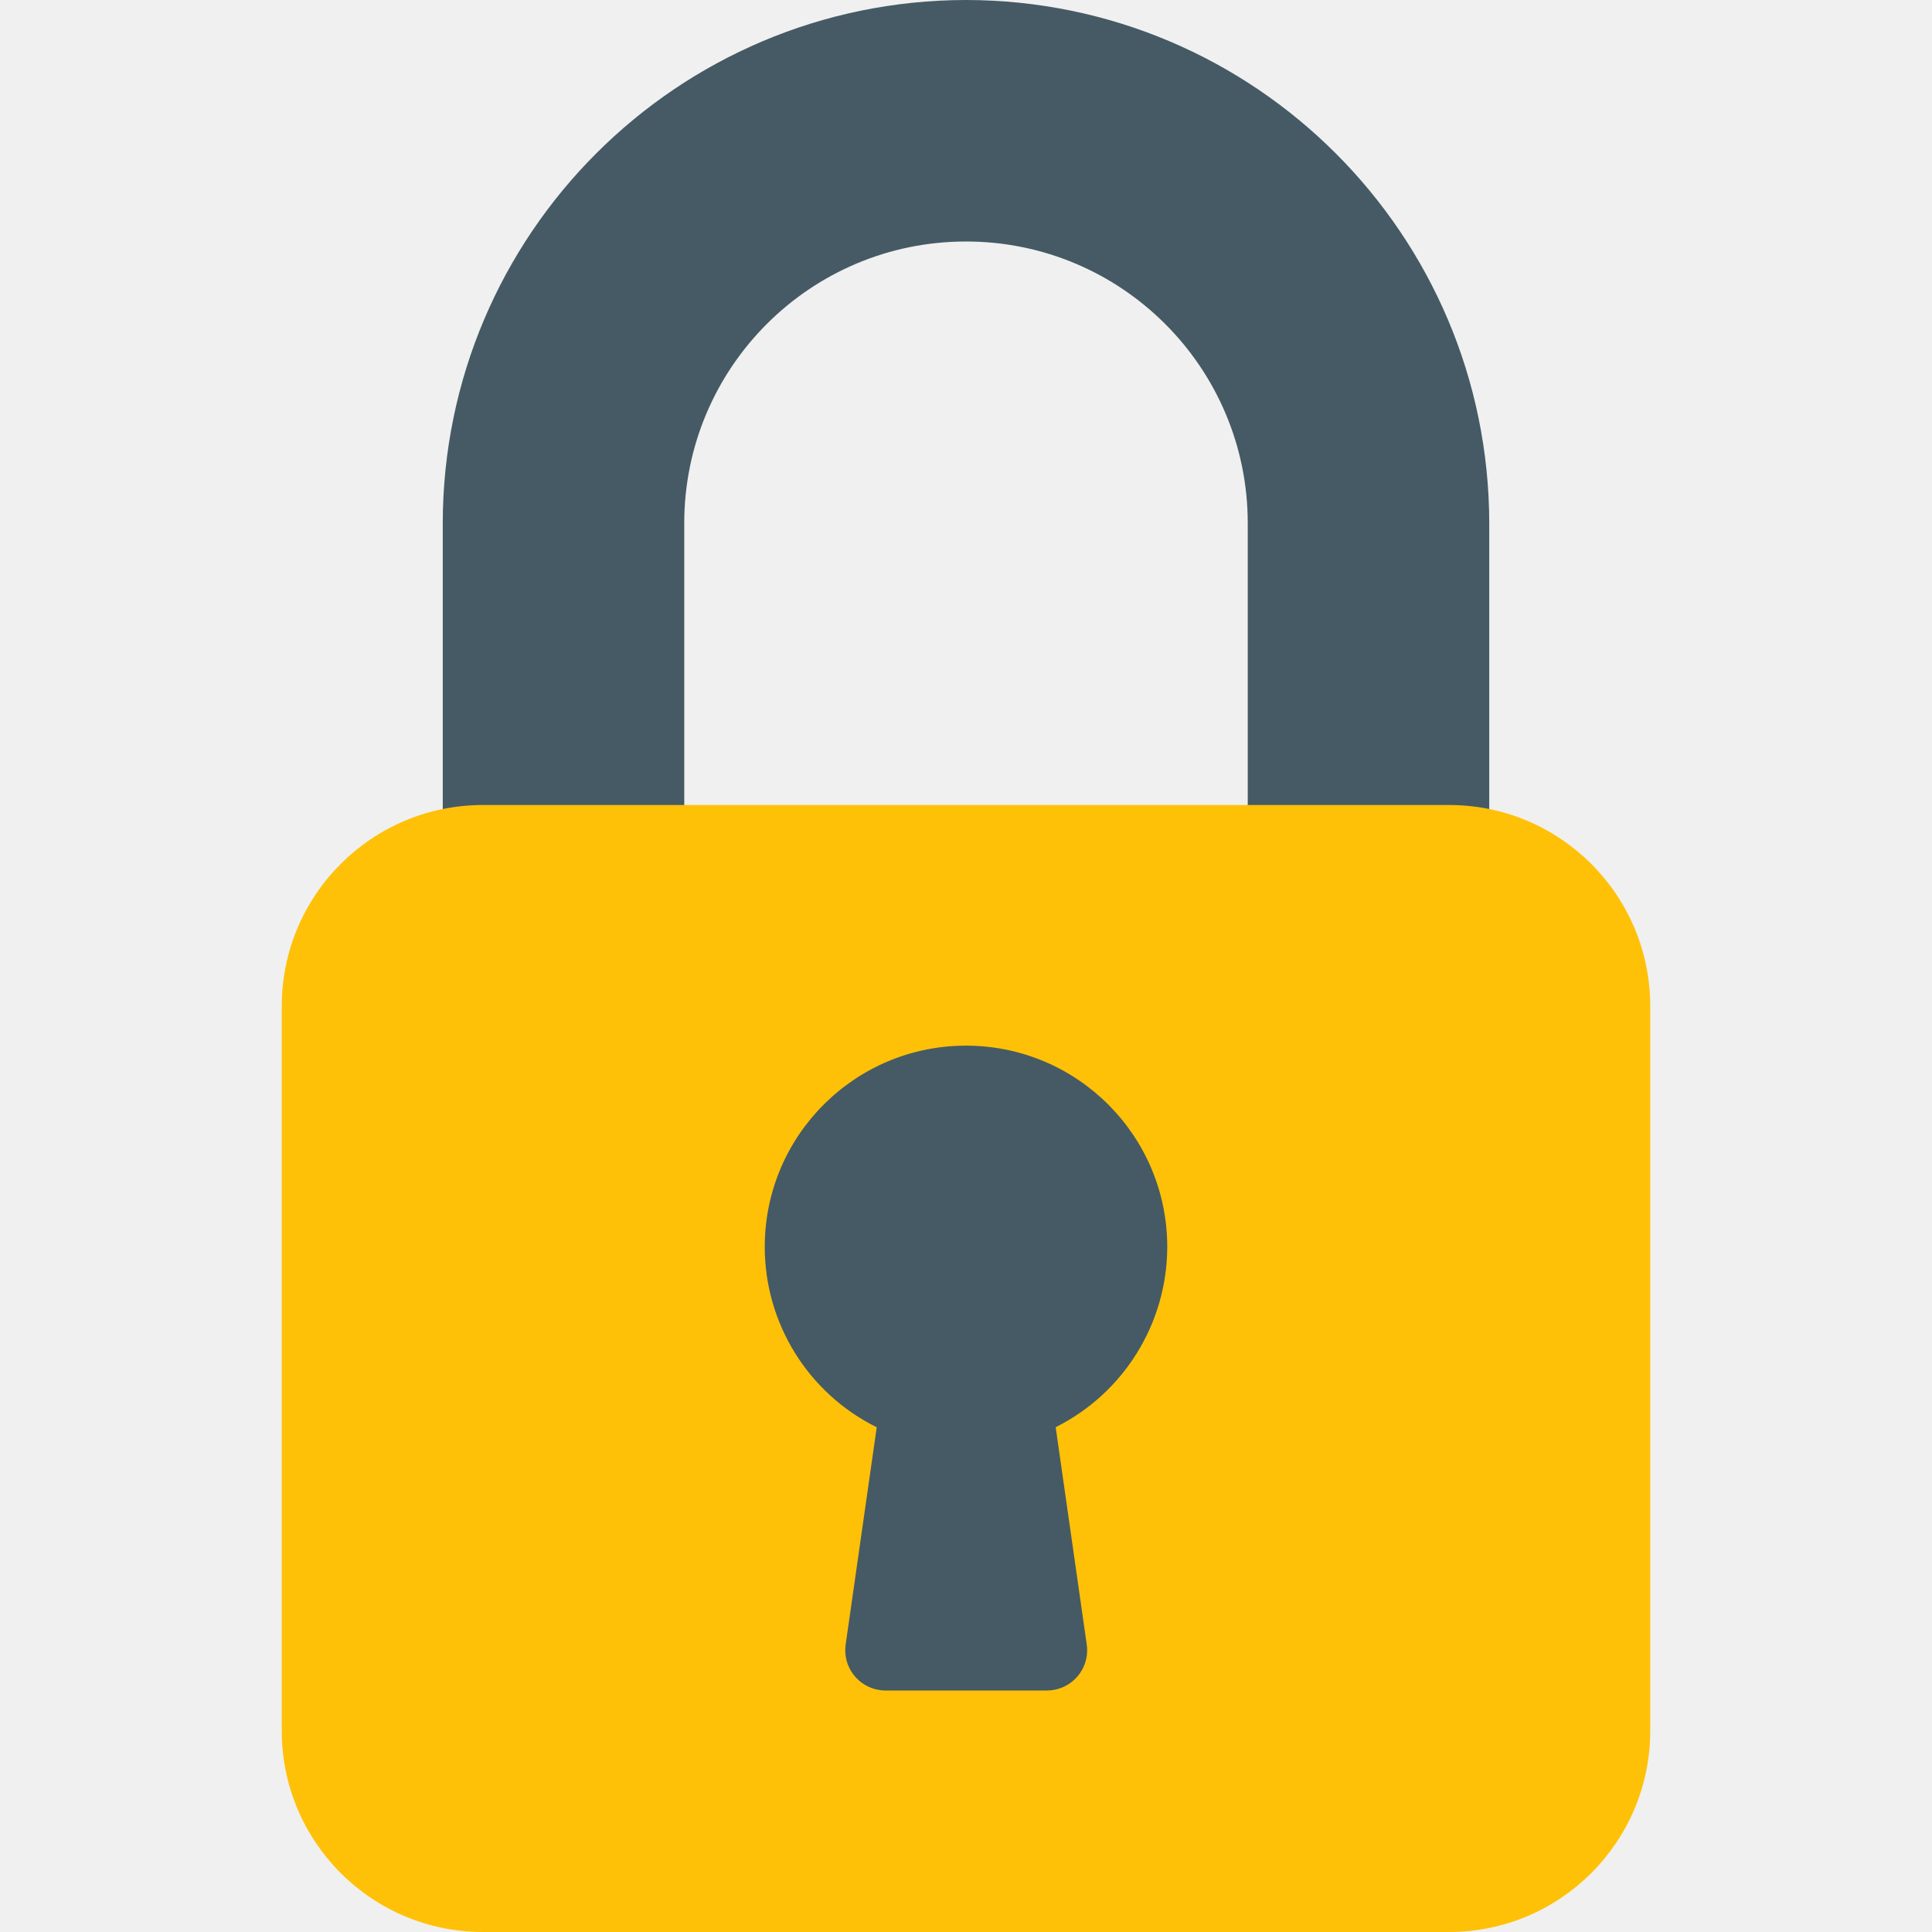
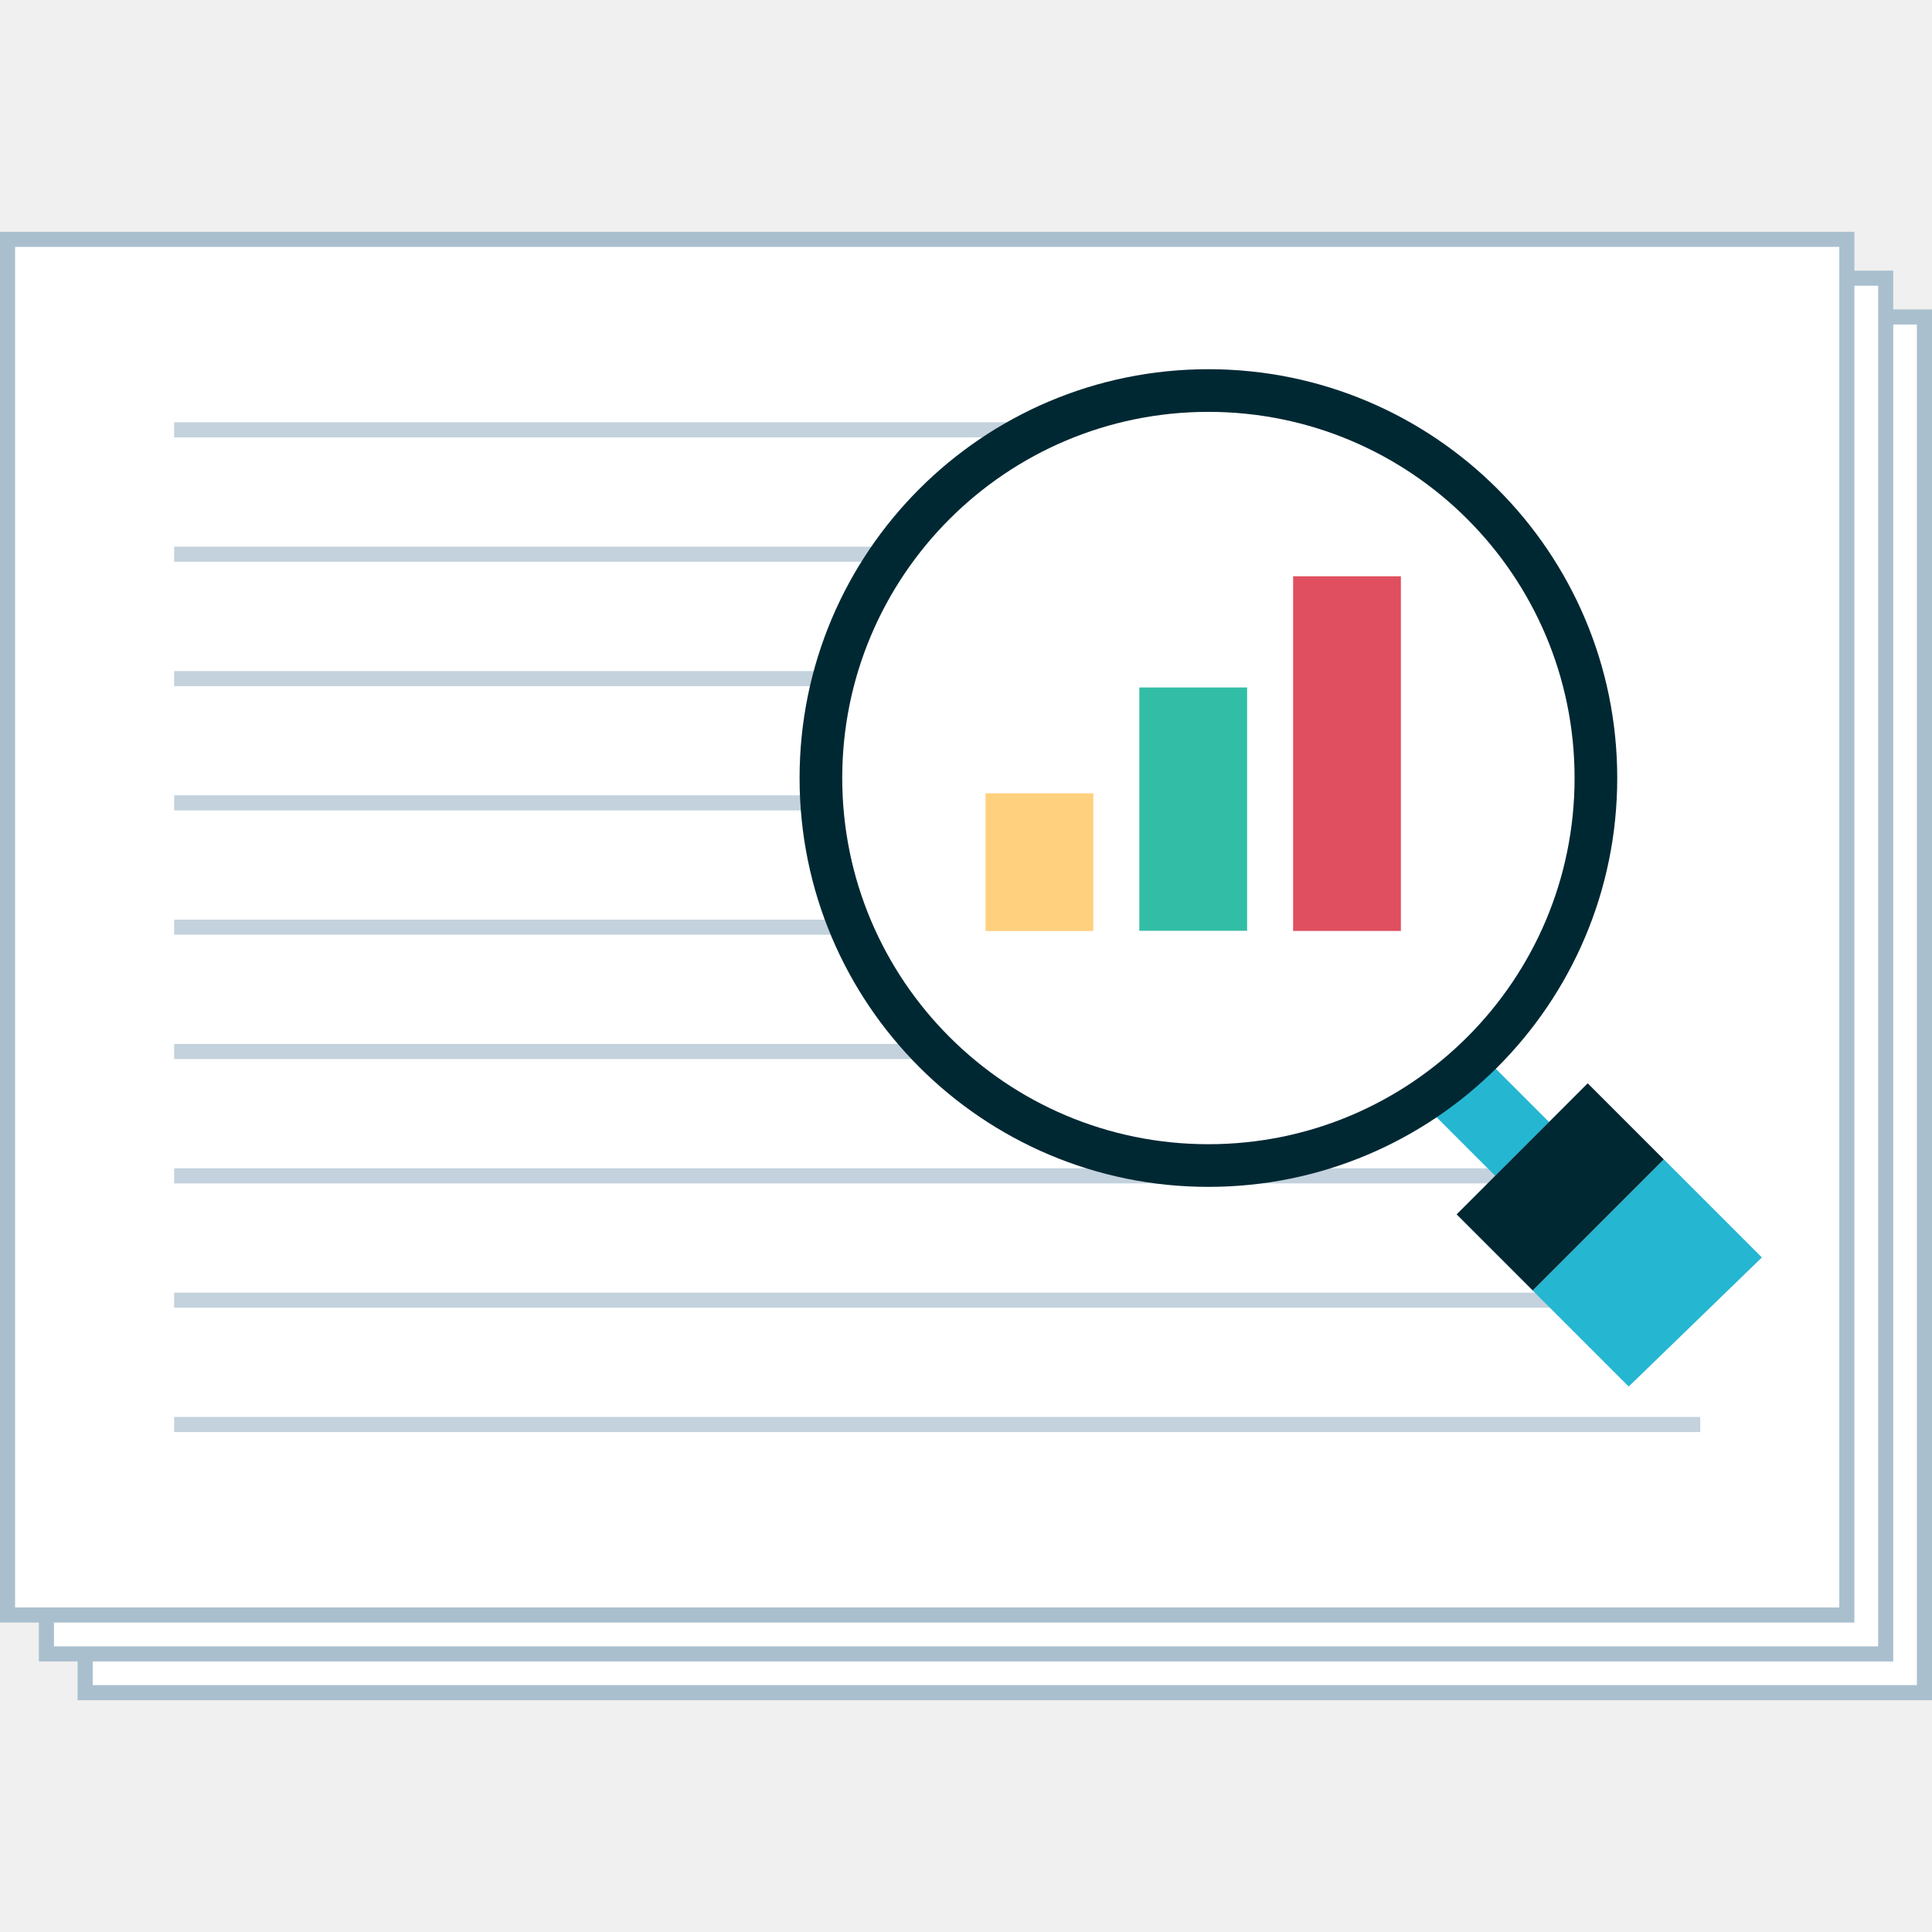
- <svg xmlns="http://www.w3.org/2000/svg" version="1.1" id="Capa_1" x="0px" y="0px" viewBox="0 0 512 512" style="enable-background:new 0 0 512 512;" xml:space="preserve">
-   <path style="fill:#455A64;" d="M256,0c-76.544,0.094-138.573,62.122-138.667,138.667V224c0,5.891,4.776,10.667,10.667,10.667h42.667  c5.891,0,10.667-4.776,10.667-10.667v-85.333C181.333,97.429,214.763,64,256,64s74.667,33.429,74.667,74.667V224  c0,5.891,4.776,10.667,10.667,10.667H384c5.891,0,10.667-4.776,10.667-10.667v-85.333C394.573,62.122,332.544,0.094,256,0z" />
-   <path style="fill:#FFC107;" d="M128,213.333h256c29.455,0,53.333,23.878,53.333,53.333v192C437.333,488.122,413.455,512,384,512H128  c-29.455,0-53.333-23.878-53.333-53.333v-192C74.667,237.211,98.545,213.333,128,213.333z" />
-   <path style="fill:#455A64;" d="M309.333,330.667c0.124-29.455-23.653-53.434-53.108-53.558  c-29.455-0.124-53.434,23.653-53.558,53.108c-0.086,20.36,11.427,38.992,29.674,48.023l-8.235,57.6  c-0.825,5.833,3.235,11.23,9.068,12.055c0.494,0.07,0.993,0.105,1.492,0.105h42.667c5.891,0.06,10.715-4.667,10.774-10.558  c0.005-0.543-0.03-1.086-0.108-1.623l-8.235-57.6C297.788,369.199,309.216,350.82,309.333,330.667z" />
+ <svg xmlns="http://www.w3.org/2000/svg" version="1.1" id="Layer_1" x="0px" y="0px" viewBox="0 0 512 512" style="enable-background:new 0 0 512 512;" xml:space="preserve">
+   <rect x="22.568" y="83.996" style="fill:#FFFFFF;" width="487.432" height="364.568" />
+   <path style="fill:#AABFCE;" d="M508,85.996v360.576H24.568V85.996H508 M512,81.996H20.568v368.576H512V81.996L512,81.996z" />
+   <rect x="12.296" y="73.724" style="fill:#FFFFFF;" width="487.432" height="364.576" />
+   <path style="fill:#AABFCE;" d="M497.728,75.724V436.3H14.296V75.724H497.728 M501.728,71.724H10.296V440.3h491.432V71.724  L501.728,71.724z" />
+   <rect x="2" y="63.428" style="fill:#FFFFFF;" width="487.432" height="364.568" />
+   <g>
+     <path style="fill:#AABFCE;" d="M487.432,65.428v360.568H4V65.428H487.432 M491.432,61.428H0v368.568h491.432V61.428L491.432,61.428   z" />
+     <g style="opacity:0.7;">
+       <rect x="46.152" y="111.908" style="fill:#AABFCE;" width="262.608" height="4" />
+       <rect x="46.152" y="144.876" style="fill:#AABFCE;" width="262.608" height="4" />
+       <rect x="46.152" y="177.836" style="fill:#AABFCE;" width="262.608" height="4" />
+       <rect x="46.152" y="210.764" style="fill:#AABFCE;" width="262.608" height="4" />
+       <rect x="46.152" y="243.716" style="fill:#AABFCE;" width="262.608" height="4" />
+       <rect x="46.152" y="276.66" style="fill:#AABFCE;" width="262.608" height="4" />
+       <rect x="46.152" y="309.612" style="fill:#AABFCE;" width="371.12" height="4" />
+       <rect x="46.152" y="342.564" style="fill:#AABFCE;" width="388.4" height="4" />
+       <rect x="46.152" y="375.508" style="fill:#AABFCE;" width="404.432" height="4" />
+     </g>
+   </g>
+   <g>
+     <polygon style="fill:#25B6D2;" points="431.624,367.444 406.176,341.996 440.936,307.244 466.92,333.236  " />
+     <rect x="384.482" y="283.204" transform="matrix(-0.7071 0.7071 -0.7071 -0.7071 882.6445 225.7403)" style="fill:#25B6D2;" width="20.176" height="24.936" />
+   </g>
+   <g>
+     <rect x="388.906" y="300.278" transform="matrix(-0.7071 0.7071 -0.7071 -0.7071 928.243 244.5855)" style="fill:#002833;" width="49.12" height="28.52" />
+     <circle style="fill:#002833;" cx="320.24" cy="206.188" r="108.344" />
+   </g>
+   <circle style="fill:#FFFFFF;" cx="320.24" cy="206.188" r="97.04" />
+   <rect x="261.184" y="210.236" style="fill:#FFD07D;" width="28.56" height="36.496" />
+   <rect x="301.936" y="182.188" style="fill:#32BEA6;" width="28.56" height="64.48" />
+   <rect x="342.688" y="152.716" style="fill:#E04F5F;" width="28.56" height="93.992" />
  <g>
</g>
  <g>
</g>
  <g>
</g>
  <g>
</g>
  <g>
</g>
  <g>
</g>
  <g>
</g>
  <g>
</g>
  <g>
</g>
  <g>
</g>
  <g>
</g>
  <g>
</g>
  <g>
</g>
  <g>
</g>
  <g>
</g>
</svg>
